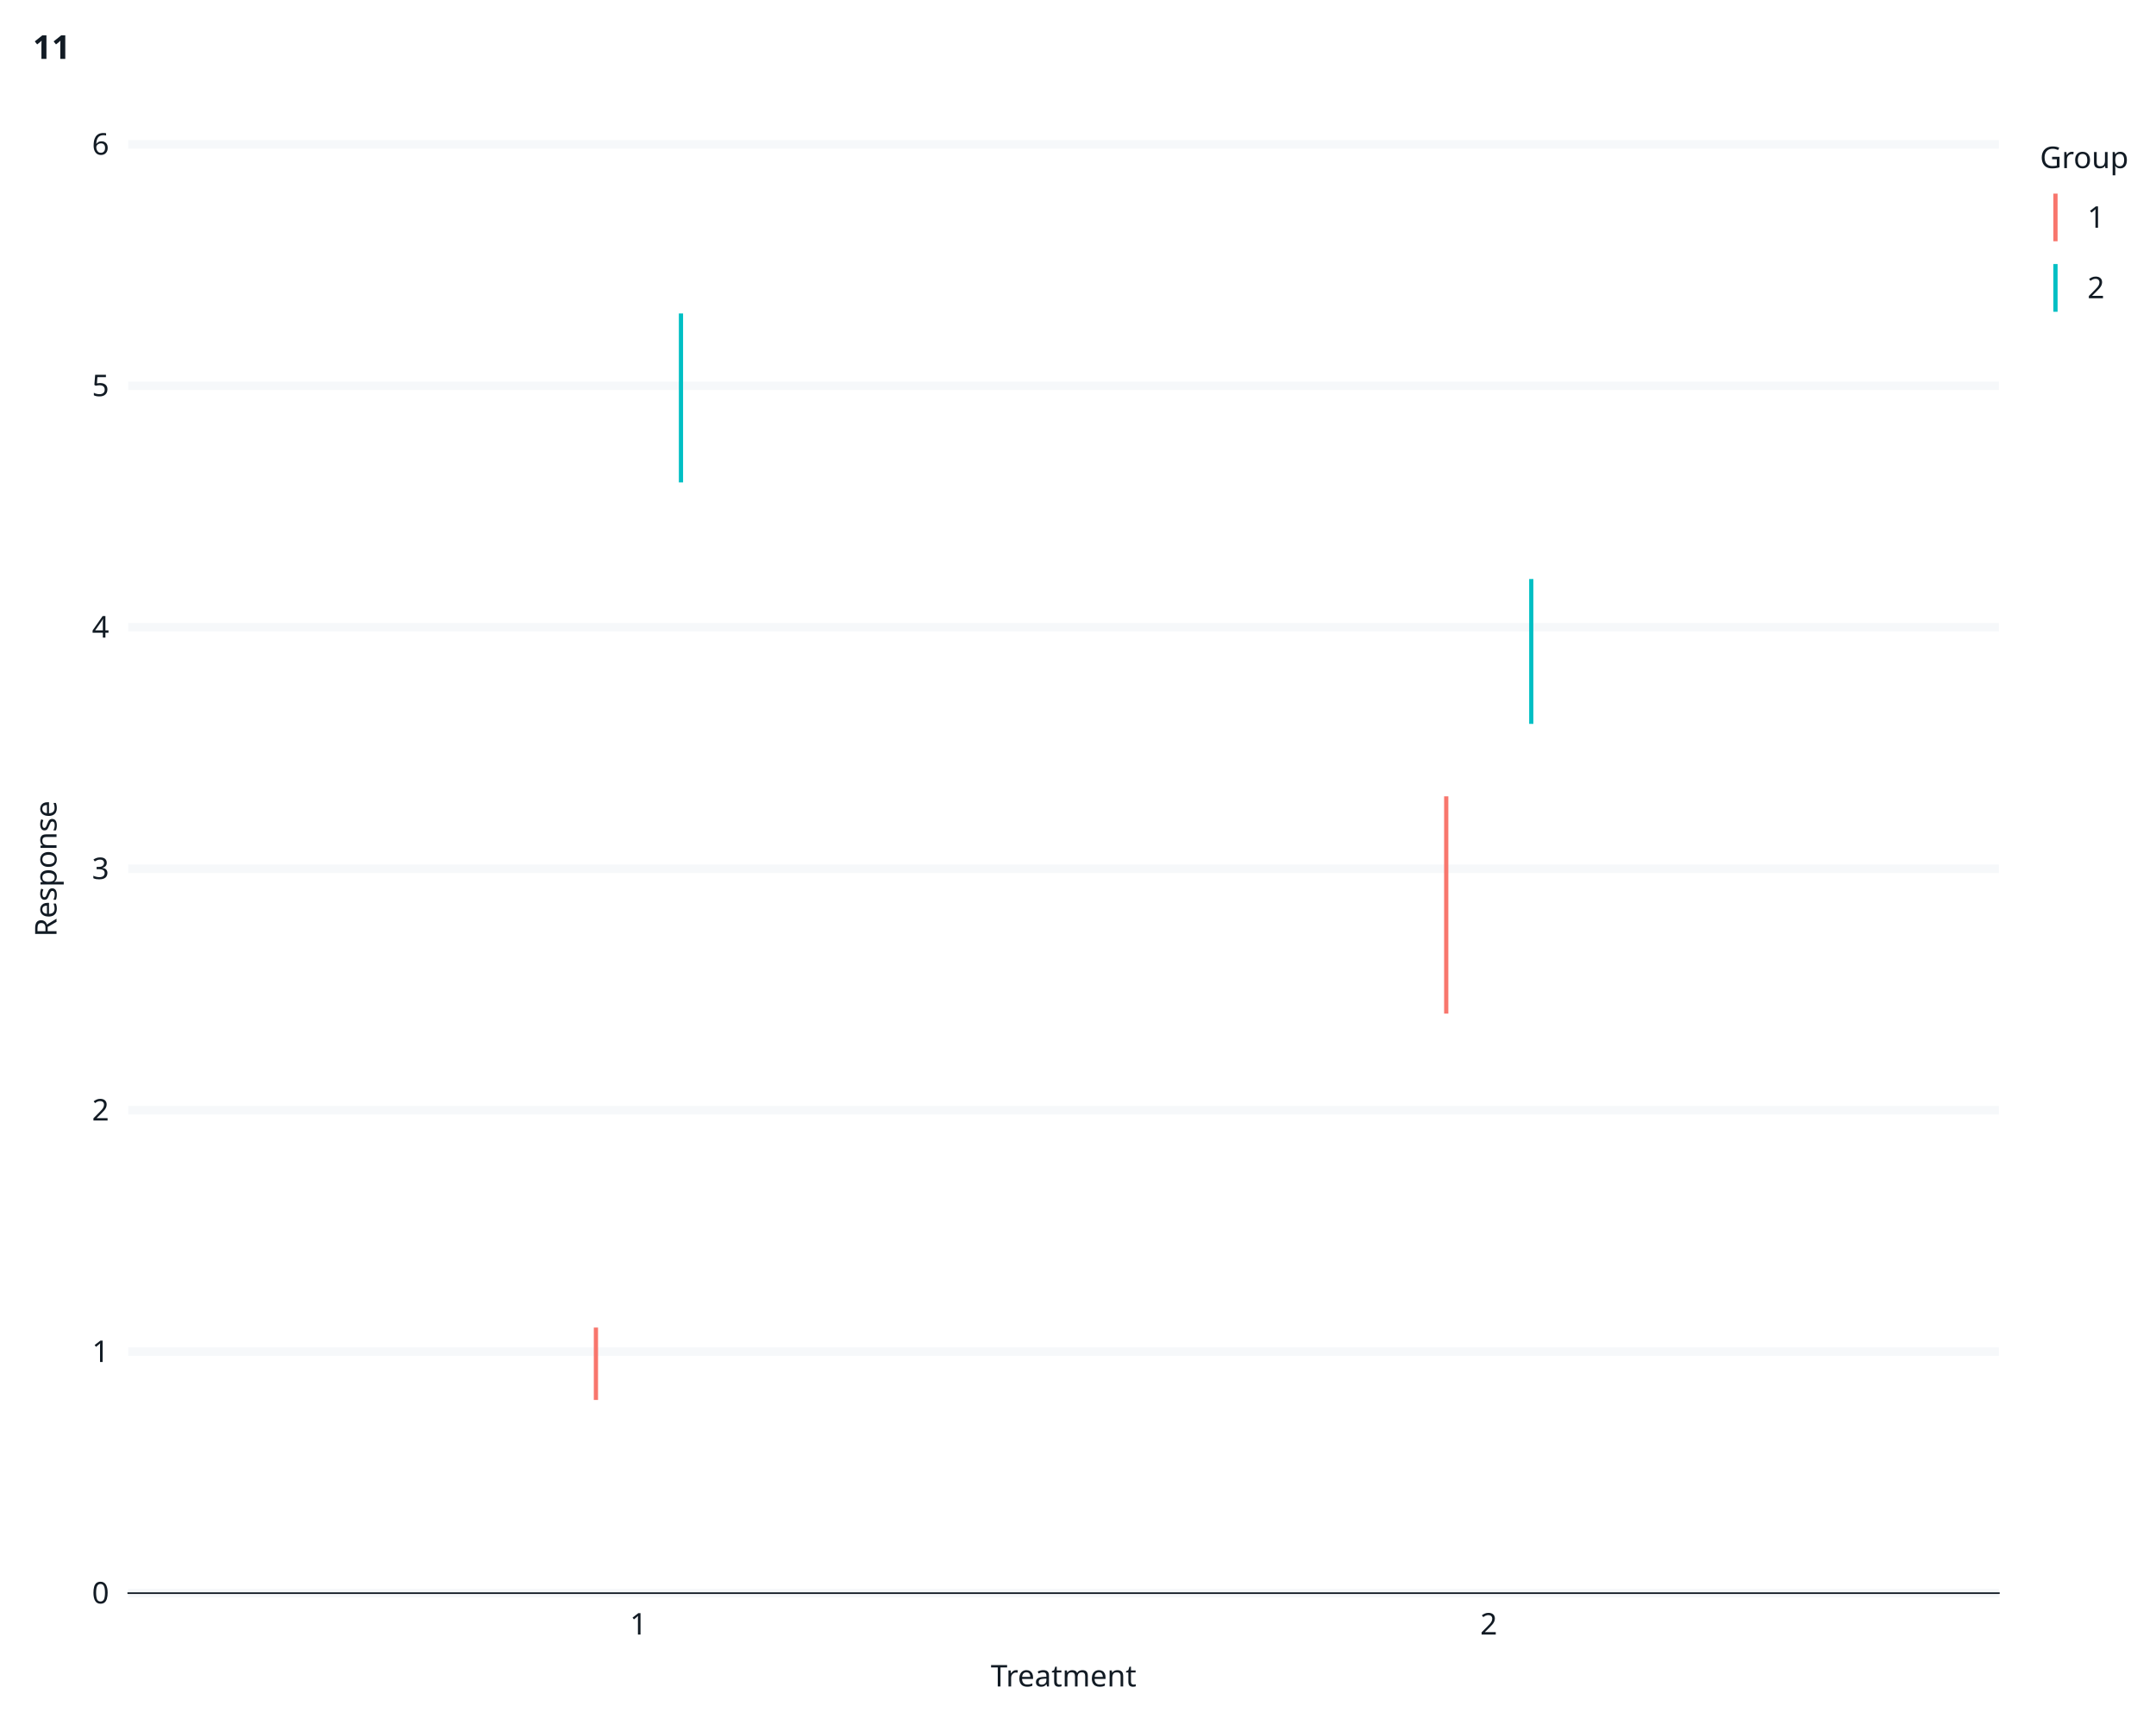
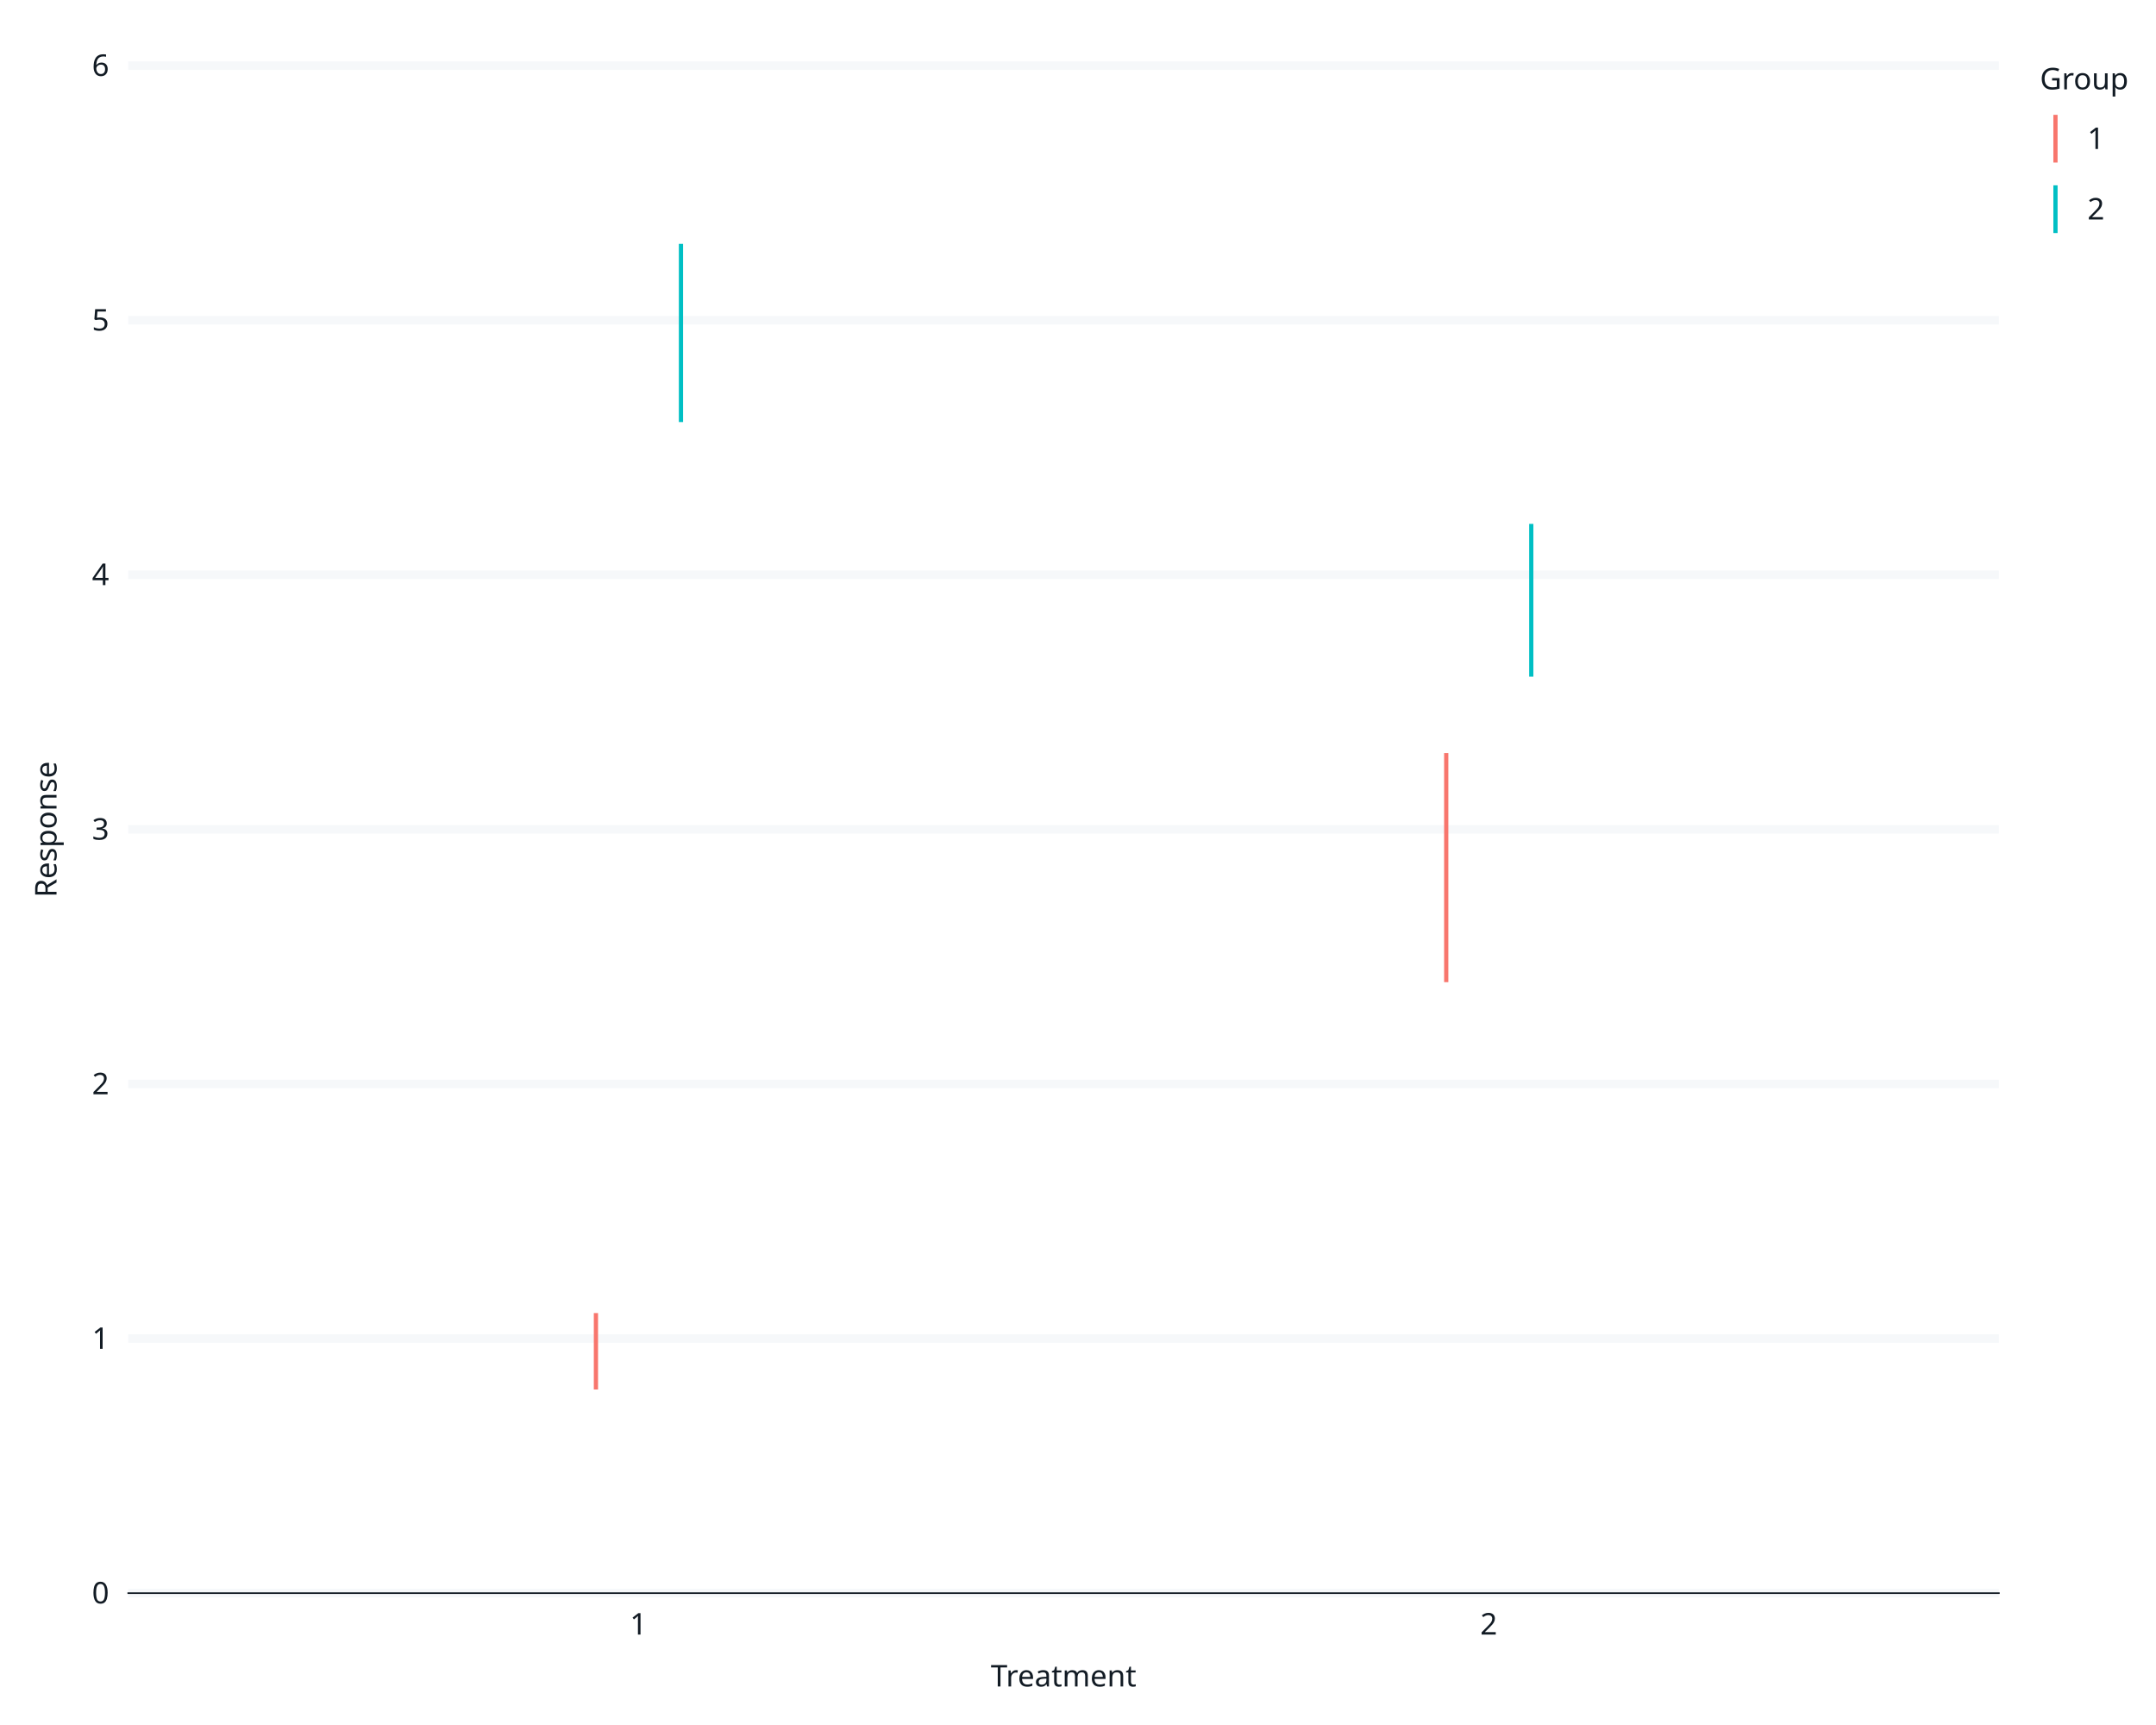
<svg xmlns="http://www.w3.org/2000/svg" class="svglite" data-engine-version="2.0" width="720.00pt" height="576.00pt" viewBox="0 0 720.00 576.00">
  <defs>
    <style type="text/css">
    .svglite line, .svglite polyline, .svglite polygon, .svglite path, .svglite rect, .svglite circle {
      fill: none;
      stroke: #000000;
      stroke-linecap: round;
      stroke-linejoin: round;
      stroke-miterlimit: 10.00;
    }
  </style>
  </defs>
  <rect width="100%" height="100%" style="stroke: none; fill: #FFFFFF;" />
  <defs>
    <clipPath id="cpMC4wMHw3MjAuMDB8MC4wMHw1NzYuMDA=">
      <rect x="0.00" y="0.00" width="720.00" height="576.00" />
    </clipPath>
  </defs>
  <g clip-path="url(#cpMC4wMHw3MjAuMDB8MC4wMHw1NzYuMDA=)">
    <rect x="0" y="0.00" width="720.00" height="576.00" style="stroke-width: 1.07; stroke: #FFFFFF; fill: #FFFFFF;" />
-     <rect x="42.83" y="48.21" width="624.71" height="483.76" style="stroke-width: 1.07; stroke: #FFFFFF; fill: #FFFFFF;" />
+     <rect x="42.83" y="21.92" width="624.71" height="510.05" style="stroke-width: 1.07; stroke: #FFFFFF; fill: #FFFFFF;" />
    <polyline points="42.83,531.97 667.54,531.97 " style="stroke-width: 2.84; stroke: #F6F8FA; stroke-linecap: butt;" />
-     <polyline points="42.83,451.34 667.54,451.34 " style="stroke-width: 2.84; stroke: #F6F8FA; stroke-linecap: butt;" />
-     <polyline points="42.83,370.71 667.54,370.71 " style="stroke-width: 2.84; stroke: #F6F8FA; stroke-linecap: butt;" />
-     <polyline points="42.83,290.09 667.54,290.09 " style="stroke-width: 2.84; stroke: #F6F8FA; stroke-linecap: butt;" />
-     <polyline points="42.83,209.46 667.54,209.46 " style="stroke-width: 2.84; stroke: #F6F8FA; stroke-linecap: butt;" />
-     <polyline points="42.83,128.84 667.54,128.84 " style="stroke-width: 2.84; stroke: #F6F8FA; stroke-linecap: butt;" />
-     <polyline points="42.83,48.21 667.54,48.21 " style="stroke-width: 2.84; stroke: #F6F8FA; stroke-linecap: butt;" />
-     <polyline points="213.21,531.97 213.21,48.21 " style="stroke-width: 2.84; stroke: none; stroke-linecap: butt;" />
-     <polyline points="497.17,531.97 497.17,48.21 " style="stroke-width: 2.84; stroke: none; stroke-linecap: butt;" />
-     <line x1="199.01" y1="467.46" x2="199.01" y2="443.28" style="stroke-width: 1.41; stroke: #F8766D; stroke-linecap: butt;" />
-     <line x1="227.41" y1="161.09" x2="227.41" y2="104.65" style="stroke-width: 1.41; stroke: #00BFC4; stroke-linecap: butt;" />
-     <line x1="482.97" y1="338.46" x2="482.97" y2="265.90" style="stroke-width: 1.41; stroke: #F8766D; stroke-linecap: butt;" />
-     <line x1="511.37" y1="241.71" x2="511.37" y2="193.34" style="stroke-width: 1.41; stroke: #00BFC4; stroke-linecap: butt;" />
-     <polyline points="42.83,531.97 42.83,48.21 " style="stroke-width: 0.53; stroke: none; stroke-linecap: square;" />
+     <polyline points="42.83,446.96 667.54,446.96 " style="stroke-width: 2.84; stroke: #F6F8FA; stroke-linecap: butt;" />
+     <polyline points="42.83,361.95 667.54,361.95 " style="stroke-width: 2.84; stroke: #F6F8FA; stroke-linecap: butt;" />
+     <polyline points="42.83,276.94 667.54,276.94 " style="stroke-width: 2.84; stroke: #F6F8FA; stroke-linecap: butt;" />
+     <polyline points="42.83,191.93 667.54,191.93 " style="stroke-width: 2.84; stroke: #F6F8FA; stroke-linecap: butt;" />
+     <polyline points="42.83,106.93 667.54,106.93 " style="stroke-width: 2.84; stroke: #F6F8FA; stroke-linecap: butt;" />
+     <polyline points="42.83,21.92 667.54,21.92 " style="stroke-width: 2.84; stroke: #F6F8FA; stroke-linecap: butt;" />
+     <polyline points="213.21,531.97 213.21,21.92 " style="stroke-width: 2.84; stroke: none; stroke-linecap: butt;" />
+     <polyline points="497.17,531.97 497.17,21.92 " style="stroke-width: 2.84; stroke: none; stroke-linecap: butt;" />
+     <line x1="199.01" y1="463.96" x2="199.01" y2="438.46" style="stroke-width: 1.41; stroke: #F8766D; stroke-linecap: butt;" />
+     <line x1="227.41" y1="140.93" x2="227.41" y2="81.42" style="stroke-width: 1.41; stroke: #00BFC4; stroke-linecap: butt;" />
+     <line x1="482.97" y1="327.95" x2="482.97" y2="251.44" style="stroke-width: 1.41; stroke: #F8766D; stroke-linecap: butt;" />
+     <line x1="511.37" y1="225.94" x2="511.37" y2="174.93" style="stroke-width: 1.41; stroke: #00BFC4; stroke-linecap: butt;" />
+     <polyline points="42.83,531.97 42.83,21.92 " style="stroke-width: 0.53; stroke: none; stroke-linecap: square;" />
    <text x="36.44" y="535.41" text-anchor="end" style="font-size: 10.00px; fill: #121B24; font-family: sans;" textLength="5.56px" lengthAdjust="spacingAndGlyphs">0</text>
-     <text x="36.44" y="454.78" text-anchor="end" style="font-size: 10.00px; fill: #121B24; font-family: sans;" textLength="5.56px" lengthAdjust="spacingAndGlyphs">1</text>
-     <text x="36.44" y="374.15" text-anchor="end" style="font-size: 10.00px; fill: #121B24; font-family: sans;" textLength="5.56px" lengthAdjust="spacingAndGlyphs">2</text>
-     <text x="36.44" y="293.53" text-anchor="end" style="font-size: 10.00px; fill: #121B24; font-family: sans;" textLength="5.56px" lengthAdjust="spacingAndGlyphs">3</text>
-     <text x="36.44" y="212.90" text-anchor="end" style="font-size: 10.00px; fill: #121B24; font-family: sans;" textLength="5.56px" lengthAdjust="spacingAndGlyphs">4</text>
-     <text x="36.44" y="132.28" text-anchor="end" style="font-size: 10.00px; fill: #121B24; font-family: sans;" textLength="5.56px" lengthAdjust="spacingAndGlyphs">5</text>
-     <text x="36.44" y="51.65" text-anchor="end" style="font-size: 10.00px; fill: #121B24; font-family: sans;" textLength="5.56px" lengthAdjust="spacingAndGlyphs">6</text>
+     <text x="36.44" y="450.40" text-anchor="end" style="font-size: 10.00px; fill: #121B24; font-family: sans;" textLength="5.56px" lengthAdjust="spacingAndGlyphs">1</text>
+     <text x="36.44" y="365.39" text-anchor="end" style="font-size: 10.00px; fill: #121B24; font-family: sans;" textLength="5.56px" lengthAdjust="spacingAndGlyphs">2</text>
+     <text x="36.44" y="280.38" text-anchor="end" style="font-size: 10.00px; fill: #121B24; font-family: sans;" textLength="5.56px" lengthAdjust="spacingAndGlyphs">3</text>
+     <text x="36.44" y="195.37" text-anchor="end" style="font-size: 10.00px; fill: #121B24; font-family: sans;" textLength="5.56px" lengthAdjust="spacingAndGlyphs">4</text>
+     <text x="36.44" y="110.37" text-anchor="end" style="font-size: 10.00px; fill: #121B24; font-family: sans;" textLength="5.56px" lengthAdjust="spacingAndGlyphs">5</text>
+     <text x="36.44" y="25.36" text-anchor="end" style="font-size: 10.00px; fill: #121B24; font-family: sans;" textLength="5.56px" lengthAdjust="spacingAndGlyphs">6</text>
    <polyline points="39.18,531.97 42.83,531.97 " style="stroke-width: 0.53; stroke: none; stroke-linecap: butt;" />
-     <polyline points="39.18,451.34 42.83,451.34 " style="stroke-width: 0.53; stroke: none; stroke-linecap: butt;" />
-     <polyline points="39.18,370.71 42.83,370.71 " style="stroke-width: 0.53; stroke: none; stroke-linecap: butt;" />
-     <polyline points="39.18,290.09 42.83,290.09 " style="stroke-width: 0.53; stroke: none; stroke-linecap: butt;" />
-     <polyline points="39.18,209.46 42.83,209.46 " style="stroke-width: 0.53; stroke: none; stroke-linecap: butt;" />
-     <polyline points="39.18,128.84 42.83,128.84 " style="stroke-width: 0.53; stroke: none; stroke-linecap: butt;" />
-     <polyline points="39.18,48.21 42.83,48.21 " style="stroke-width: 0.53; stroke: none; stroke-linecap: butt;" />
+     <polyline points="39.18,446.96 42.83,446.96 " style="stroke-width: 0.53; stroke: none; stroke-linecap: butt;" />
+     <polyline points="39.18,361.95 42.83,361.95 " style="stroke-width: 0.53; stroke: none; stroke-linecap: butt;" />
+     <polyline points="39.18,276.94 42.83,276.94 " style="stroke-width: 0.53; stroke: none; stroke-linecap: butt;" />
+     <polyline points="39.18,191.93 42.83,191.93 " style="stroke-width: 0.53; stroke: none; stroke-linecap: butt;" />
+     <polyline points="39.18,106.93 42.83,106.93 " style="stroke-width: 0.53; stroke: none; stroke-linecap: butt;" />
+     <polyline points="39.18,21.92 42.83,21.92 " style="stroke-width: 0.53; stroke: none; stroke-linecap: butt;" />
    <polyline points="42.83,531.97 667.54,531.97 " style="stroke-width: 0.53; stroke: #121B24; stroke-linecap: square;" />
    <polyline points="213.21,535.62 213.21,531.97 " style="stroke-width: 0.53; stroke: none; stroke-linecap: butt;" />
    <polyline points="497.17,535.62 497.17,531.97 " style="stroke-width: 0.53; stroke: none; stroke-linecap: butt;" />
    <text x="213.21" y="545.79" text-anchor="middle" style="font-size: 10.00px; fill: #121B24; font-family: sans;" textLength="5.56px" lengthAdjust="spacingAndGlyphs">1</text>
    <text x="497.17" y="545.79" text-anchor="middle" style="font-size: 10.00px; fill: #121B24; font-family: sans;" textLength="5.56px" lengthAdjust="spacingAndGlyphs">2</text>
    <text x="355.19" y="563.13" text-anchor="middle" style="font-size: 10.00px; fill: #121B24; font-family: sans;" textLength="45.58px" lengthAdjust="spacingAndGlyphs">Treatment</text>
-     <text transform="translate(18.88,290.09) rotate(-90)" text-anchor="middle" style="font-size: 10.00px; fill: #121B24; font-family: sans;" textLength="45.04px" lengthAdjust="spacingAndGlyphs">Response</text>
-     <rect x="673.02" y="48.21" width="25.06" height="66.11" style="stroke-width: 1.07; stroke: #FFFFFF; fill: #FFFFFF;" />
-     <text x="681.24" y="56.13" style="font-size: 10.00px; fill: #121B24; font-family: sans;" textLength="27.80px" lengthAdjust="spacingAndGlyphs">Group</text>
-     <rect x="681.24" y="62.65" width="10.37" height="19.92" style="stroke-width: 1.07; stroke: #FFFFFF; fill: #FFFFFF;" />
-     <line x1="686.43" y1="80.57" x2="686.43" y2="64.64" style="stroke-width: 1.41; stroke: #F8766D; stroke-linecap: butt;" />
-     <rect x="681.24" y="86.18" width="10.37" height="19.92" style="stroke-width: 1.07; stroke: #FFFFFF; fill: #FFFFFF;" />
-     <line x1="686.43" y1="104.11" x2="686.43" y2="88.17" style="stroke-width: 1.41; stroke: #00BFC4; stroke-linecap: butt;" />
-     <text x="697.09" y="76.05" style="font-size: 10.00px; fill: #121B24; font-family: sans;" textLength="5.56px" lengthAdjust="spacingAndGlyphs">1</text>
-     <text x="697.09" y="99.58" style="font-size: 10.00px; fill: #121B24; font-family: sans;" textLength="5.56px" lengthAdjust="spacingAndGlyphs">2</text>
-     <text x="10.96" y="19.67" style="font-size: 11.00px; font-weight: bold; fill: #121B24; font-family: sans;" textLength="12.24px" lengthAdjust="spacingAndGlyphs">11</text>
+     <text transform="translate(18.88,276.94) rotate(-90)" text-anchor="middle" style="font-size: 10.00px; fill: #121B24; font-family: sans;" textLength="45.04px" lengthAdjust="spacingAndGlyphs">Response</text>
+     <rect x="673.02" y="21.92" width="25.06" height="66.11" style="stroke-width: 1.07; stroke: #FFFFFF; fill: #FFFFFF;" />
+     <text x="681.24" y="29.84" style="font-size: 10.00px; fill: #121B24; font-family: sans;" textLength="27.80px" lengthAdjust="spacingAndGlyphs">Group</text>
+     <rect x="681.24" y="36.36" width="10.37" height="19.92" style="stroke-width: 1.07; stroke: #FFFFFF; fill: #FFFFFF;" />
+     <line x1="686.43" y1="54.28" x2="686.43" y2="38.35" style="stroke-width: 1.41; stroke: #F8766D; stroke-linecap: butt;" />
+     <rect x="681.24" y="59.89" width="10.37" height="19.92" style="stroke-width: 1.07; stroke: #FFFFFF; fill: #FFFFFF;" />
+     <line x1="686.43" y1="77.81" x2="686.43" y2="61.88" style="stroke-width: 1.41; stroke: #00BFC4; stroke-linecap: butt;" />
+     <text x="697.09" y="49.75" style="font-size: 10.00px; fill: #121B24; font-family: sans;" textLength="5.56px" lengthAdjust="spacingAndGlyphs">1</text>
+     <text x="697.09" y="73.29" style="font-size: 10.00px; fill: #121B24; font-family: sans;" textLength="5.56px" lengthAdjust="spacingAndGlyphs">2</text>
  </g>
</svg>
